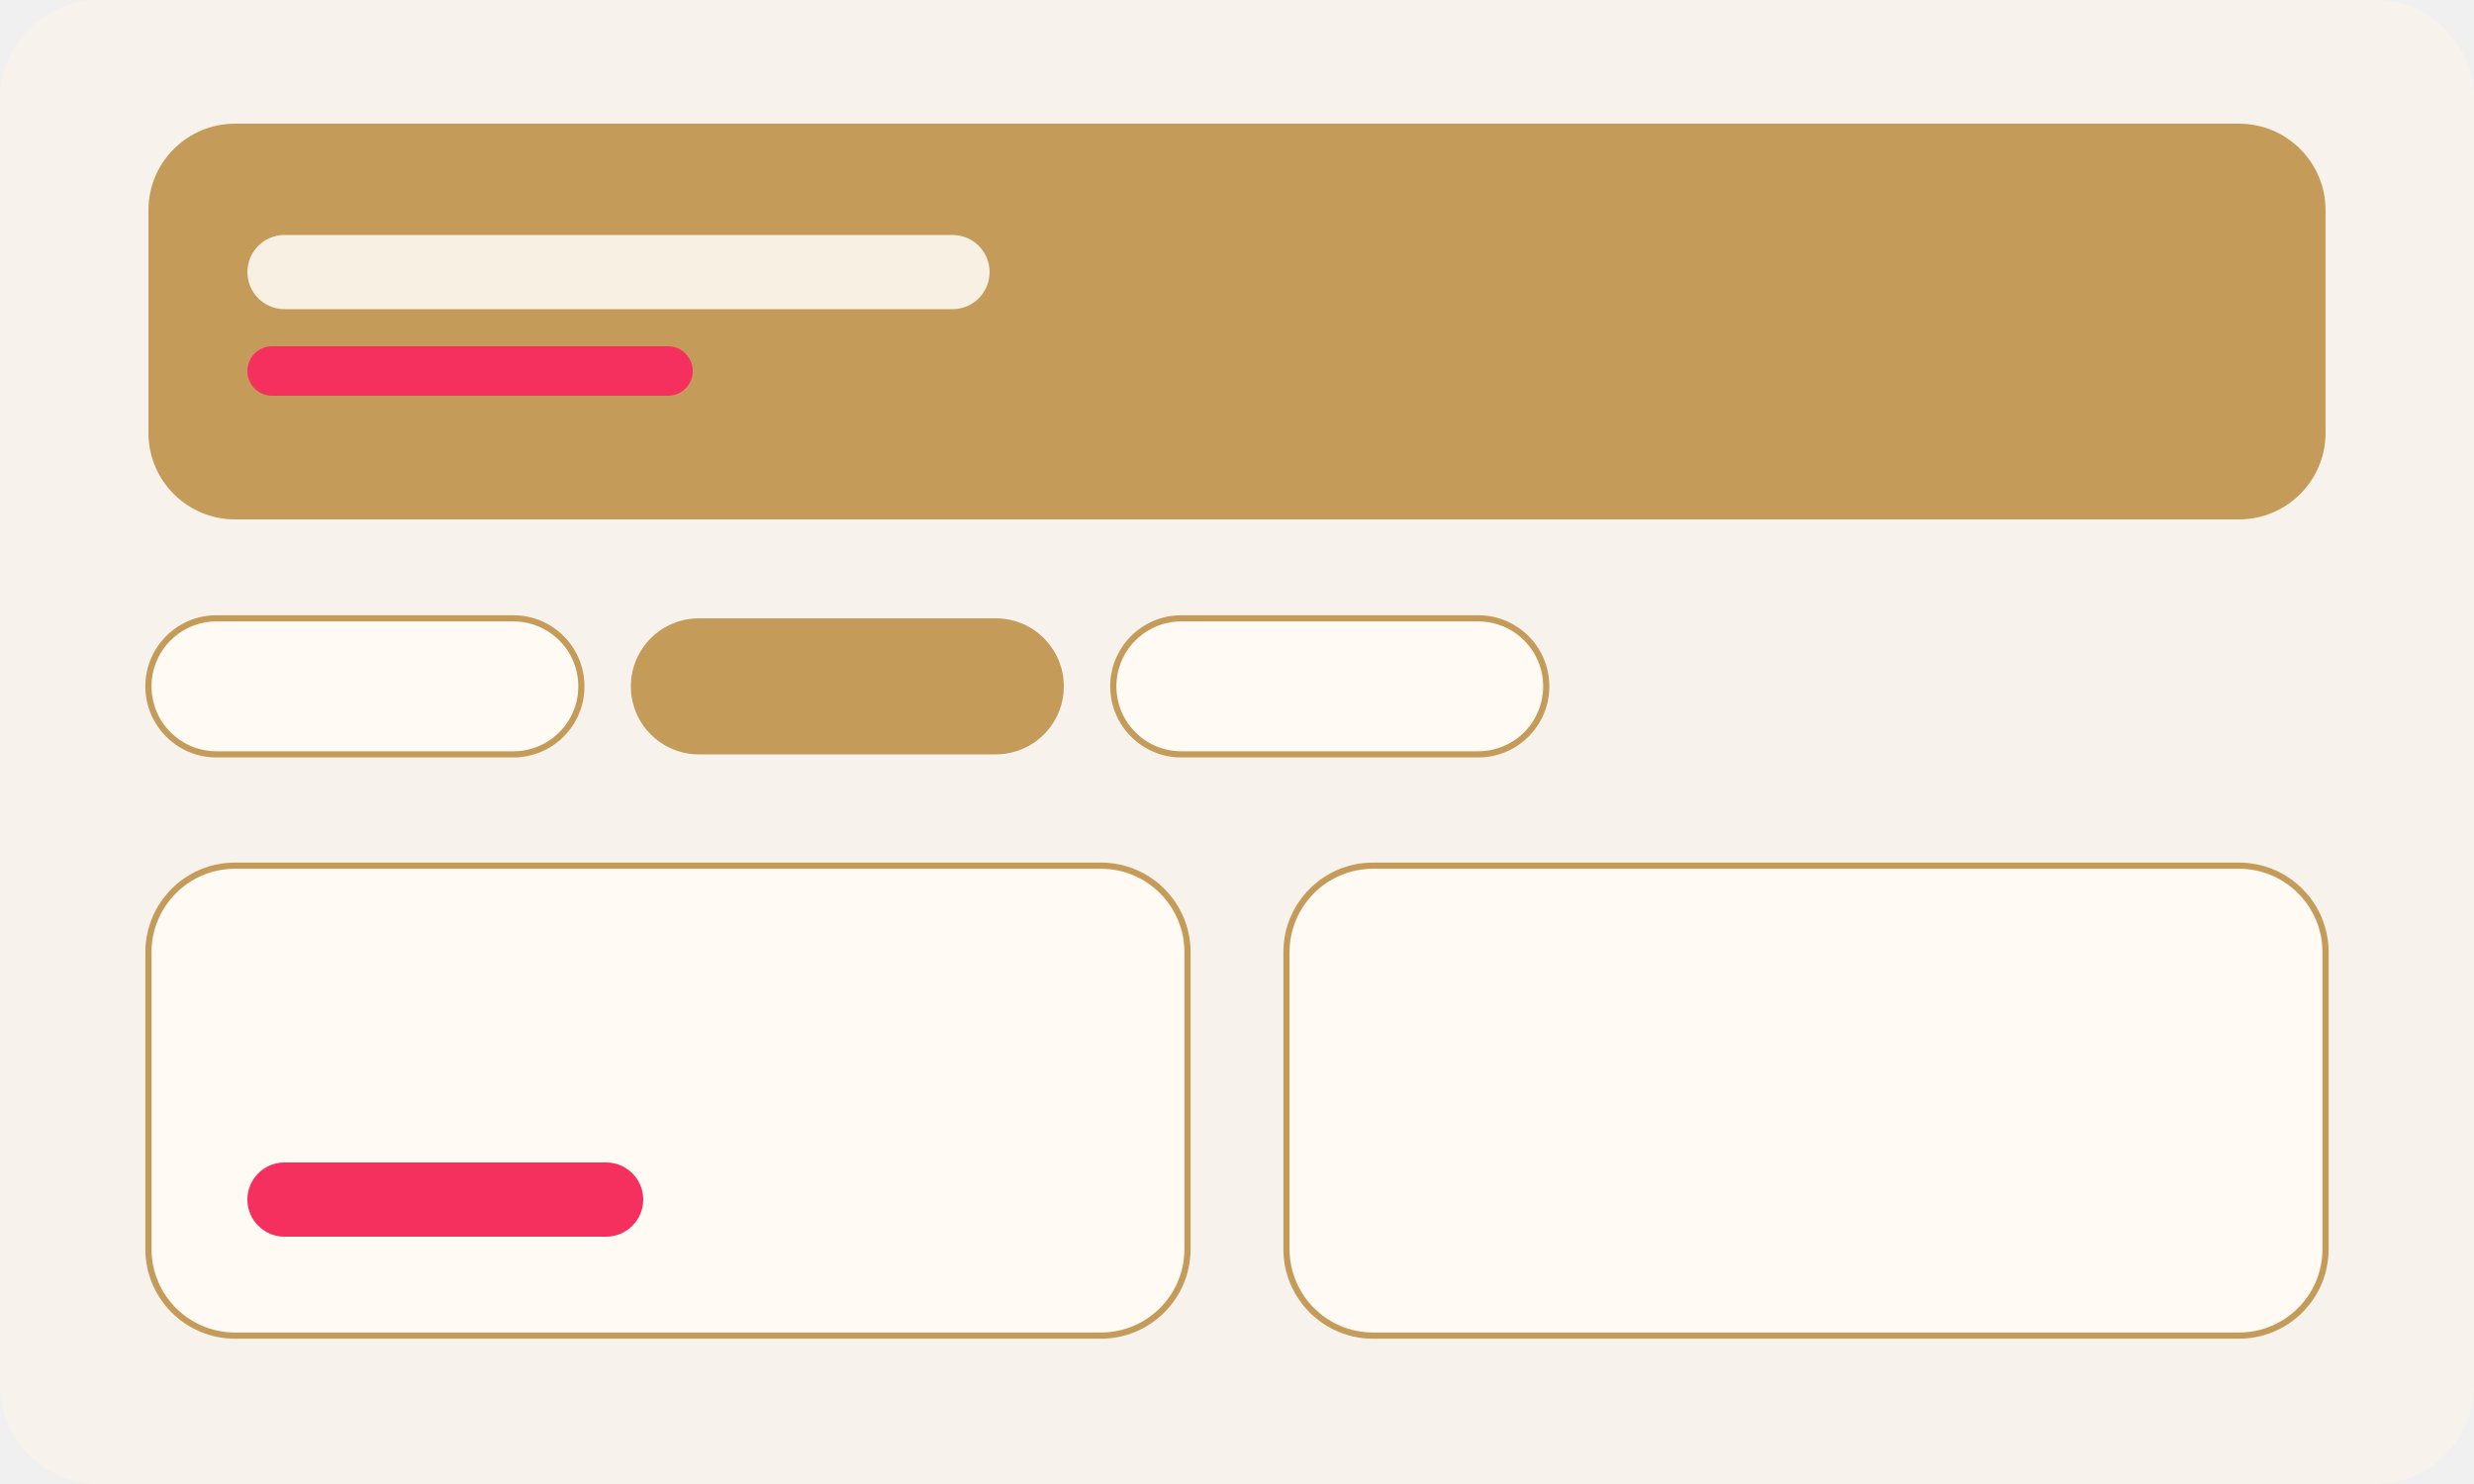
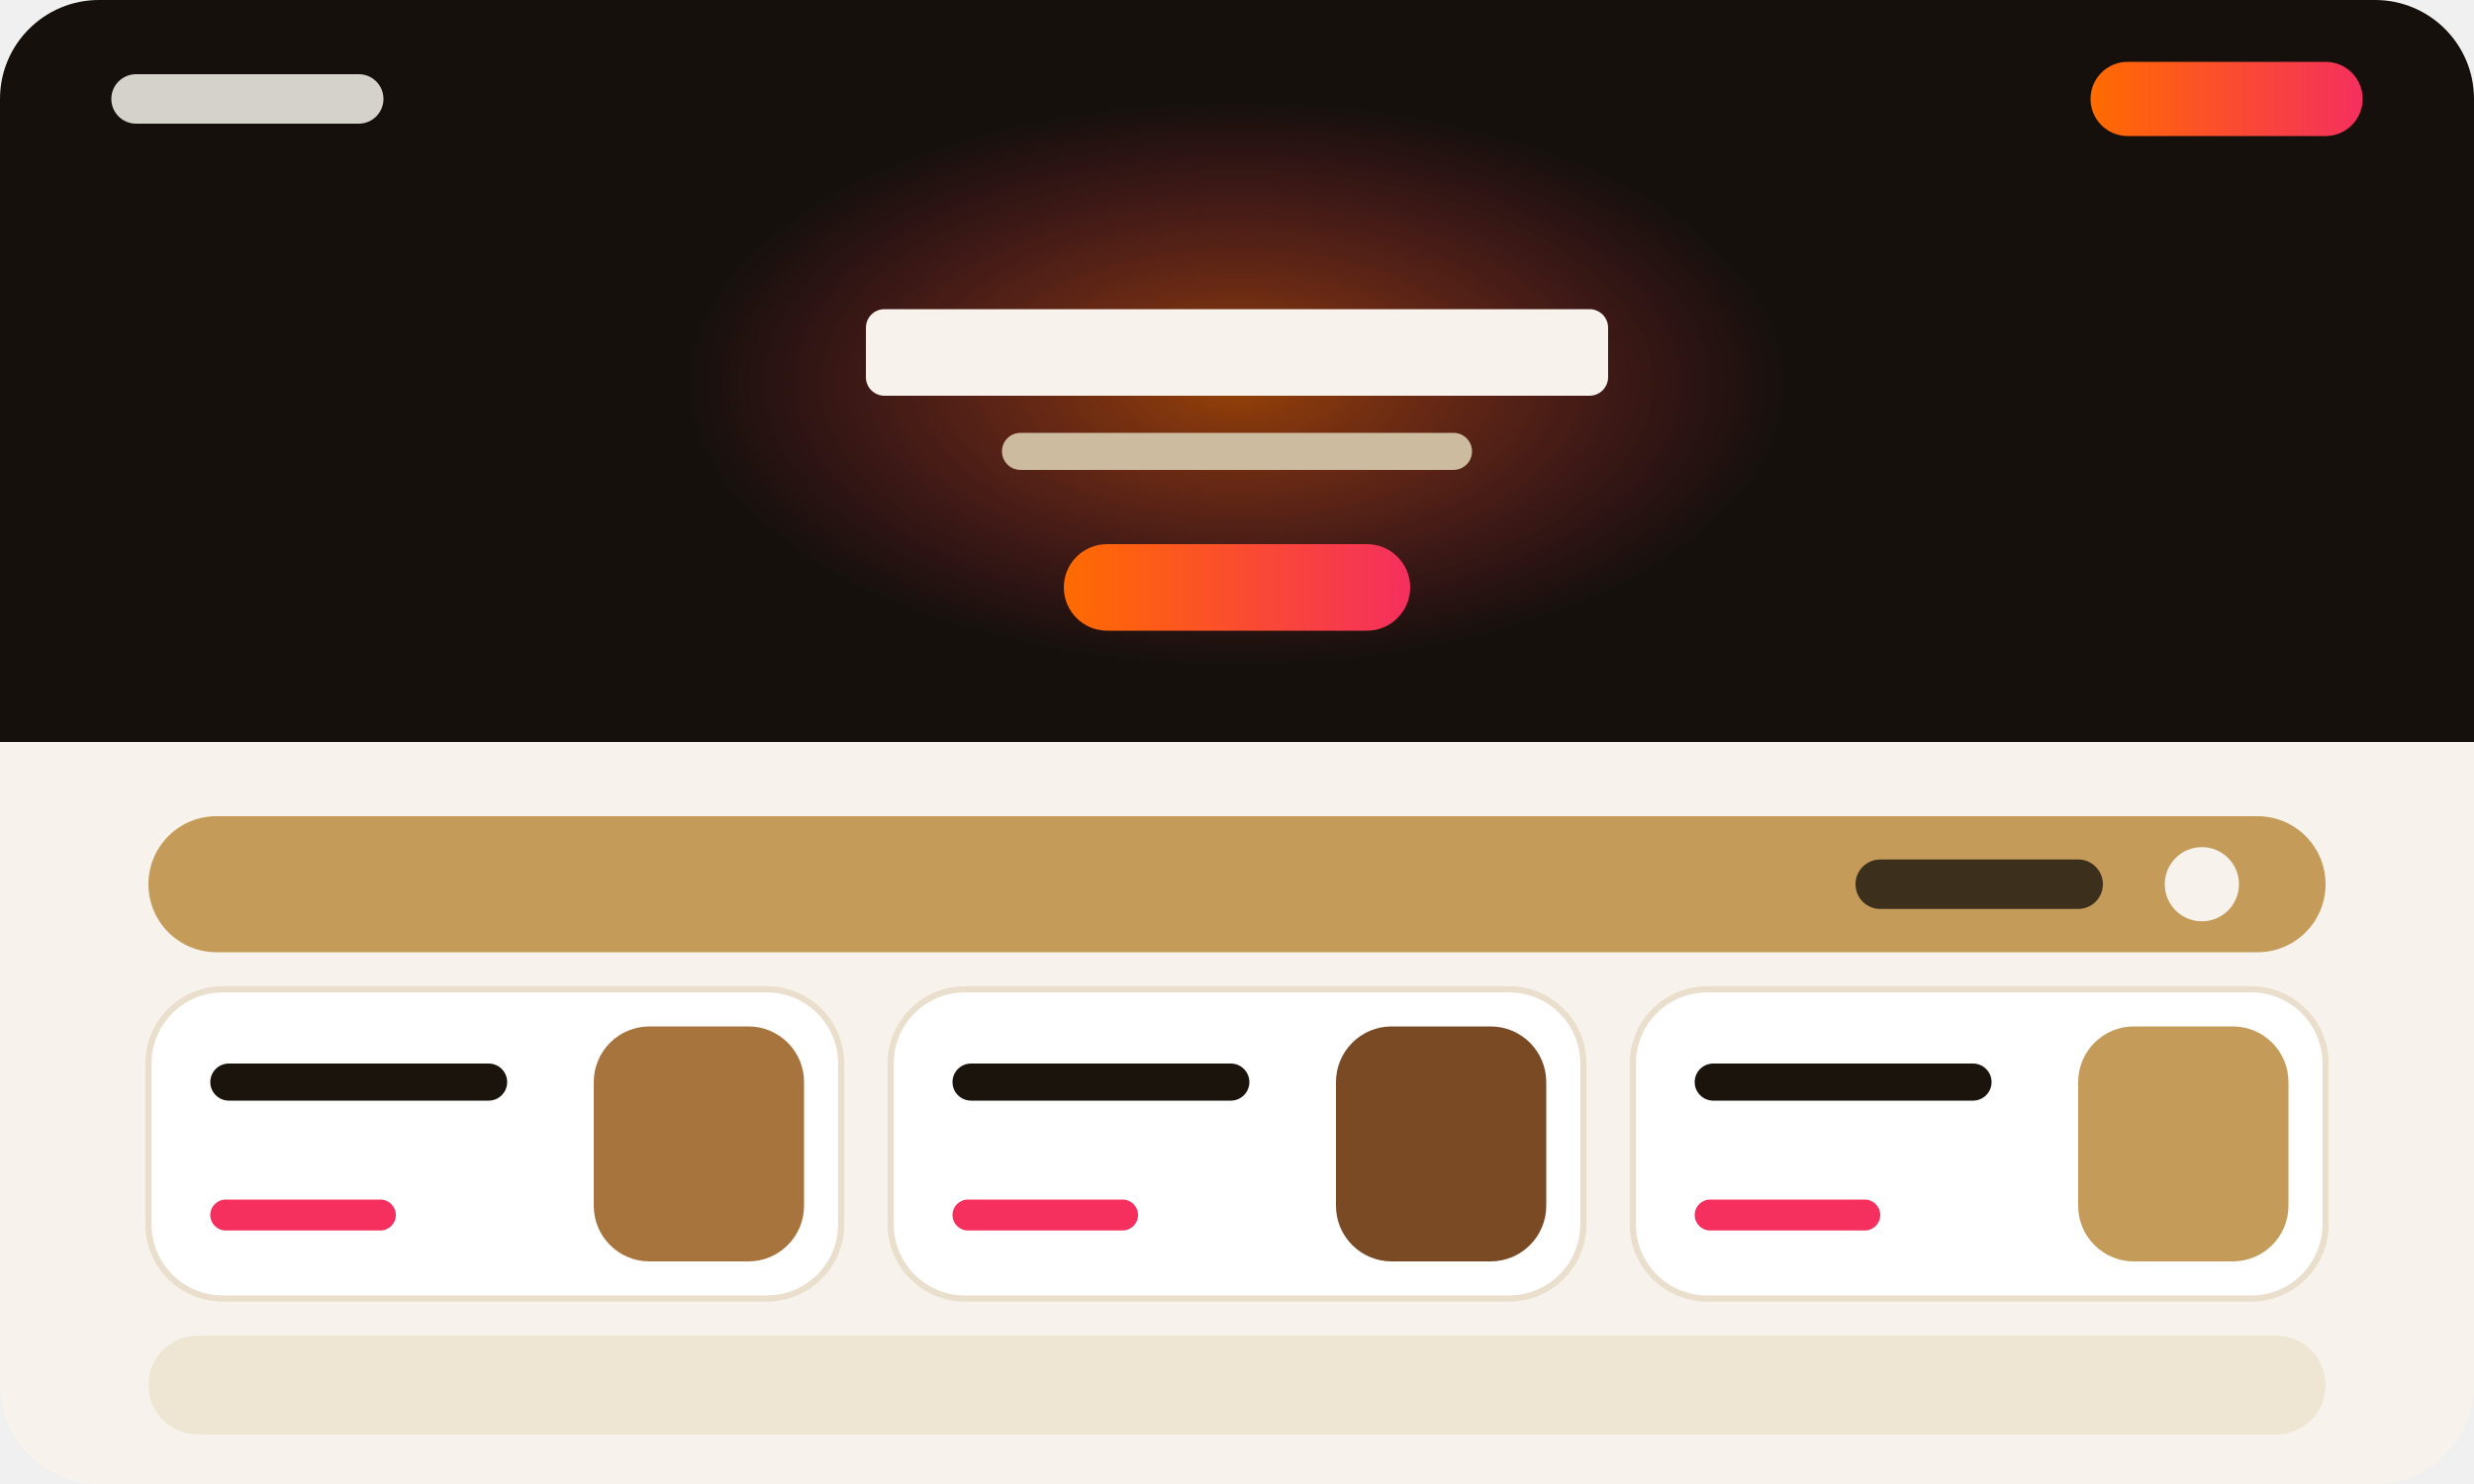
<svg xmlns="http://www.w3.org/2000/svg" viewBox="0 0 400 240" fill="none">
-   <rect width="400" height="240" rx="16" fill="#F7F3EC" />
-   <rect x="24" y="20" width="352" height="64" rx="14" fill="#C49B59" />
-   <rect x="40" y="38" width="120" height="12" rx="6" fill="#fffaf3" opacity="0.9" />
-   <rect x="40" y="56" width="72" height="8" rx="4" fill="#F52F5E" />
-   <rect x="24" y="100" width="70" height="22" rx="11" fill="#fffaf3" stroke="#C49B59" />
-   <rect x="102" y="100" width="70" height="22" rx="11" fill="#C49B59" />
-   <rect x="180" y="100" width="70" height="22" rx="11" fill="#fffaf3" stroke="#C49B59" />
-   <rect x="24" y="140" width="168" height="76" rx="14" fill="#fffaf3" stroke="#C49B59" />
-   <rect x="208" y="140" width="168" height="76" rx="14" fill="#fffaf3" stroke="#C49B59" />
-   <rect x="40" y="188" width="64" height="12" rx="6" fill="#F52F5E" />
+   <rect width="400" height="240" rx="16" fill="#f7f3ec" />
+   <path d="M0 16A16 16 0 0 1 16 0h368a16 16 0 0 1 16 16v104H0z" fill="#15100c" />
+   <ellipse cx="200" cy="62" rx="90" ry="46" fill="url(#m1)" opacity="0.55" />
+   <rect x="18" y="12" width="44" height="8" rx="4" fill="#f7f3ec" opacity="0.85" />
+   <rect x="338" y="10" width="44" height="12" rx="6" fill="url(#m2)" />
+   <rect x="140" y="50" width="120" height="14" rx="3" fill="#f7f3ec" />
+   <rect x="162" y="70" width="76" height="6" rx="3" fill="#cdbb9f" />
+   <rect x="172" y="88" width="56" height="14" rx="7" fill="url(#m2)" />
+   <rect x="24" y="132" width="352" height="22" rx="11" fill="#c49b59" />
+   <circle cx="356" cy="143" r="6" fill="#f7f3ec" />
+   <rect x="300" y="139" width="40" height="8" rx="4" fill="#1a140c" opacity="0.8" />
+   <g fill="#ffffff" stroke="#eadfcd">
+     <rect x="24" y="160" width="112" height="50" rx="12" />
+     <rect x="144" y="160" width="112" height="50" rx="12" />
+     <rect x="264" y="160" width="112" height="50" rx="12" />
+   </g>
+   <rect x="96" y="166" width="34" height="38" rx="9" fill="#a8743e" />
+   <rect x="216" y="166" width="34" height="38" rx="9" fill="#7a4a24" />
+   <rect x="336" y="166" width="34" height="38" rx="9" fill="#c49b59" />
+   <g fill="#1a140c">
+     <rect x="34" y="172" width="48" height="6" rx="3" />
+     <rect x="154" y="172" width="48" height="6" rx="3" />
+     <rect x="274" y="172" width="48" height="6" rx="3" />
+   </g>
+   <g fill="#f52f5e">
+     <rect x="34" y="194" width="30" height="5" rx="2.5" />
+     <rect x="154" y="194" width="30" height="5" rx="2.5" />
+     <rect x="274" y="194" width="30" height="5" rx="2.5" />
+   </g>
+   <rect x="24" y="216" width="352" height="16" rx="8" fill="#efe5d3" />
+   <defs>
+     <radialGradient id="m1" cx="0" cy="0" r="1" gradientUnits="userSpaceOnUse" gradientTransform="translate(200 62) scale(90 46)">
+       <stop stop-color="#ff6b00" />
+       <stop offset="1" stop-color="#f52f5e" stop-opacity="0" />
+     </radialGradient>
+     <linearGradient id="m2" x1="0" y1="0" x2="1" y2="0">
+       <stop stop-color="#ff6b00" />
+       <stop offset="1" stop-color="#f52f5e" />
+     </linearGradient>
+   </defs>
</svg>
